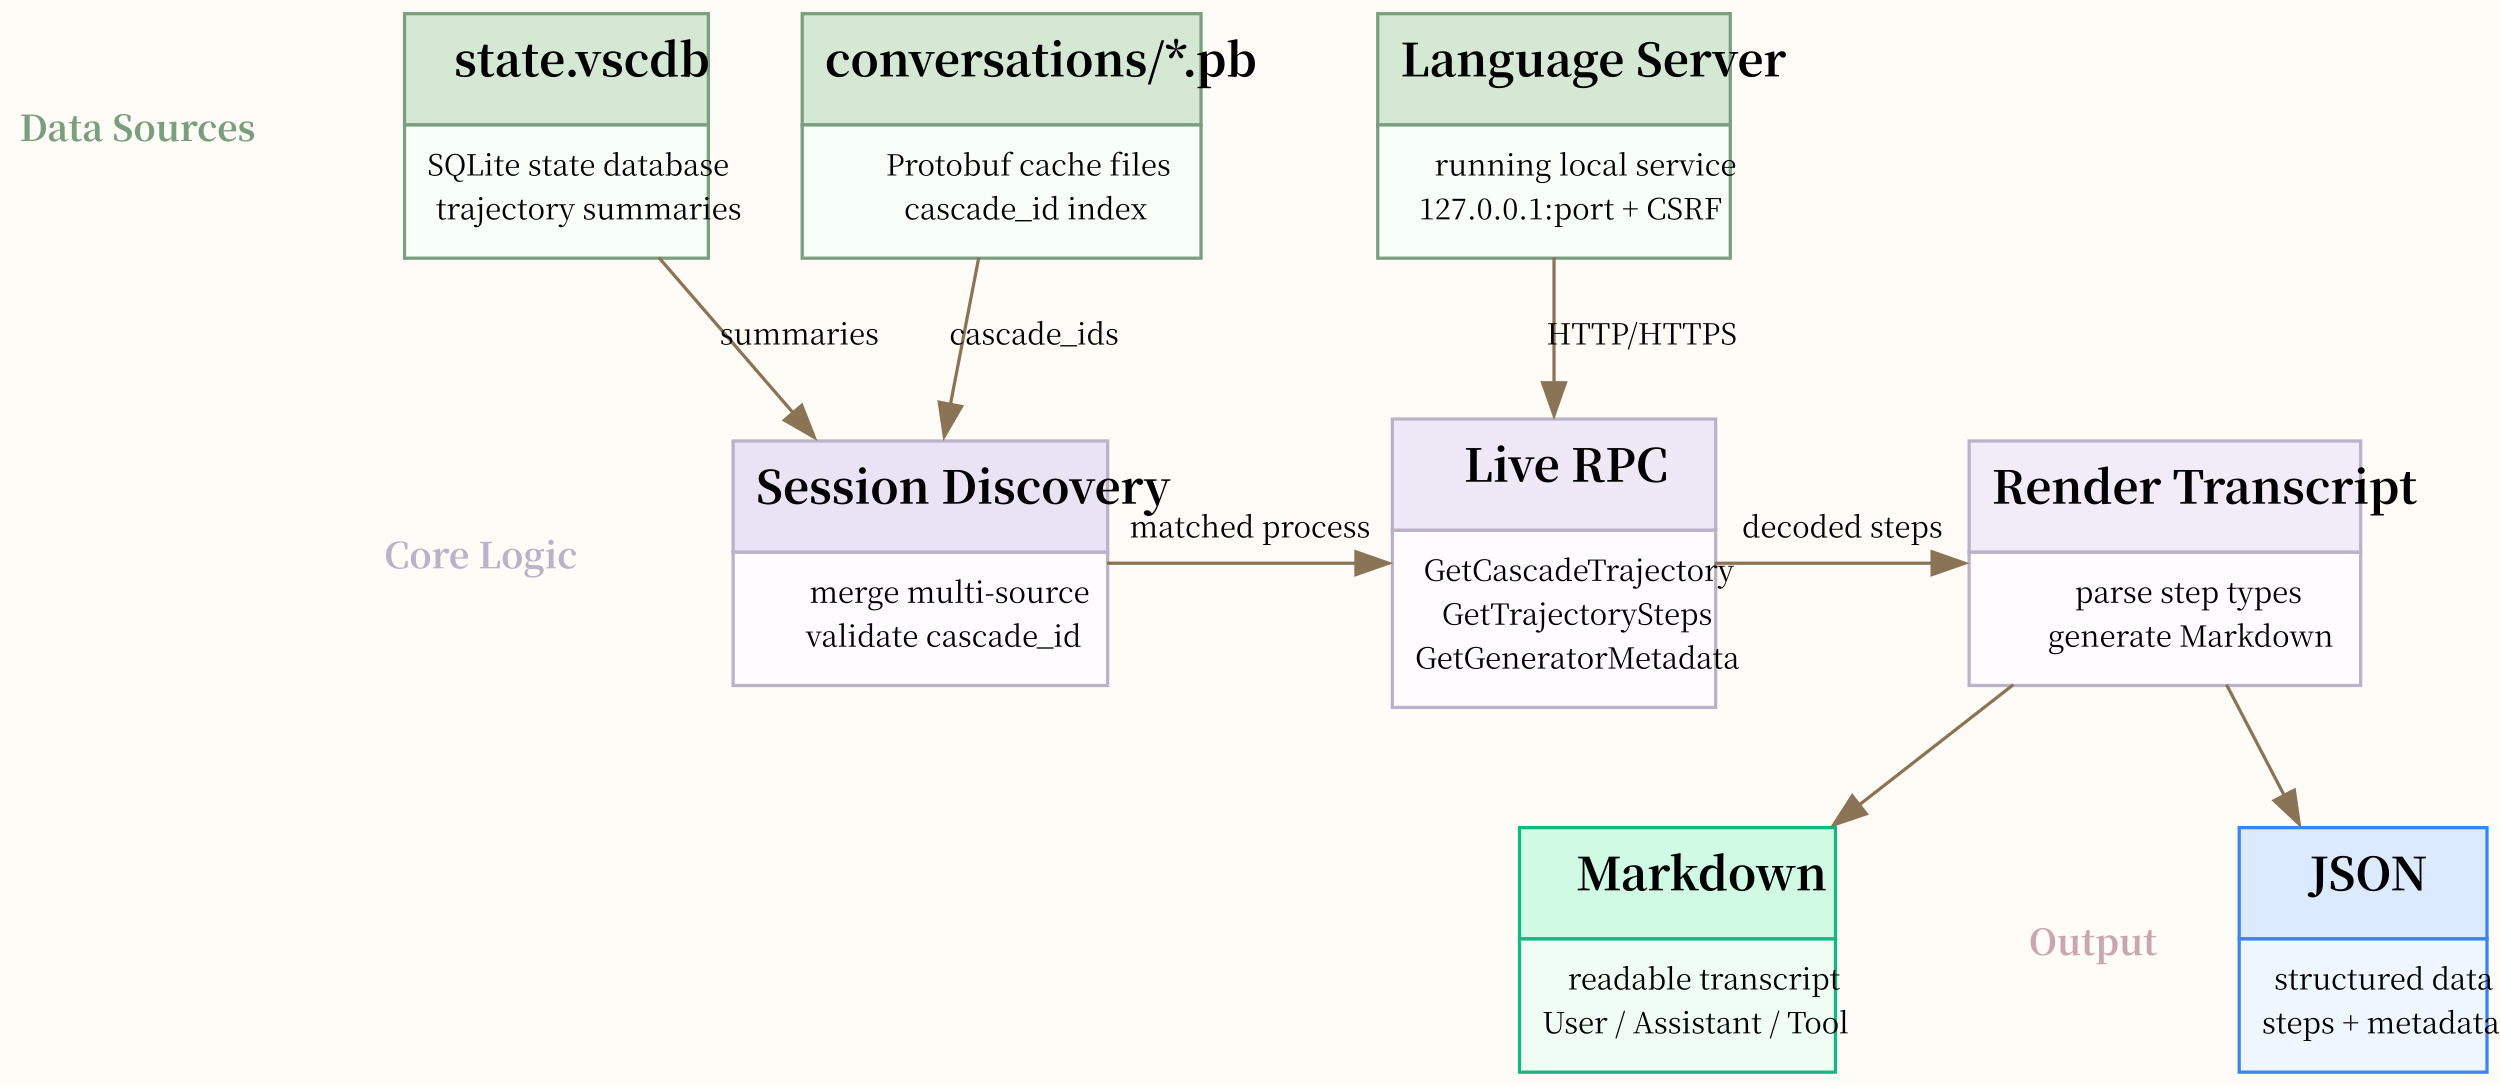
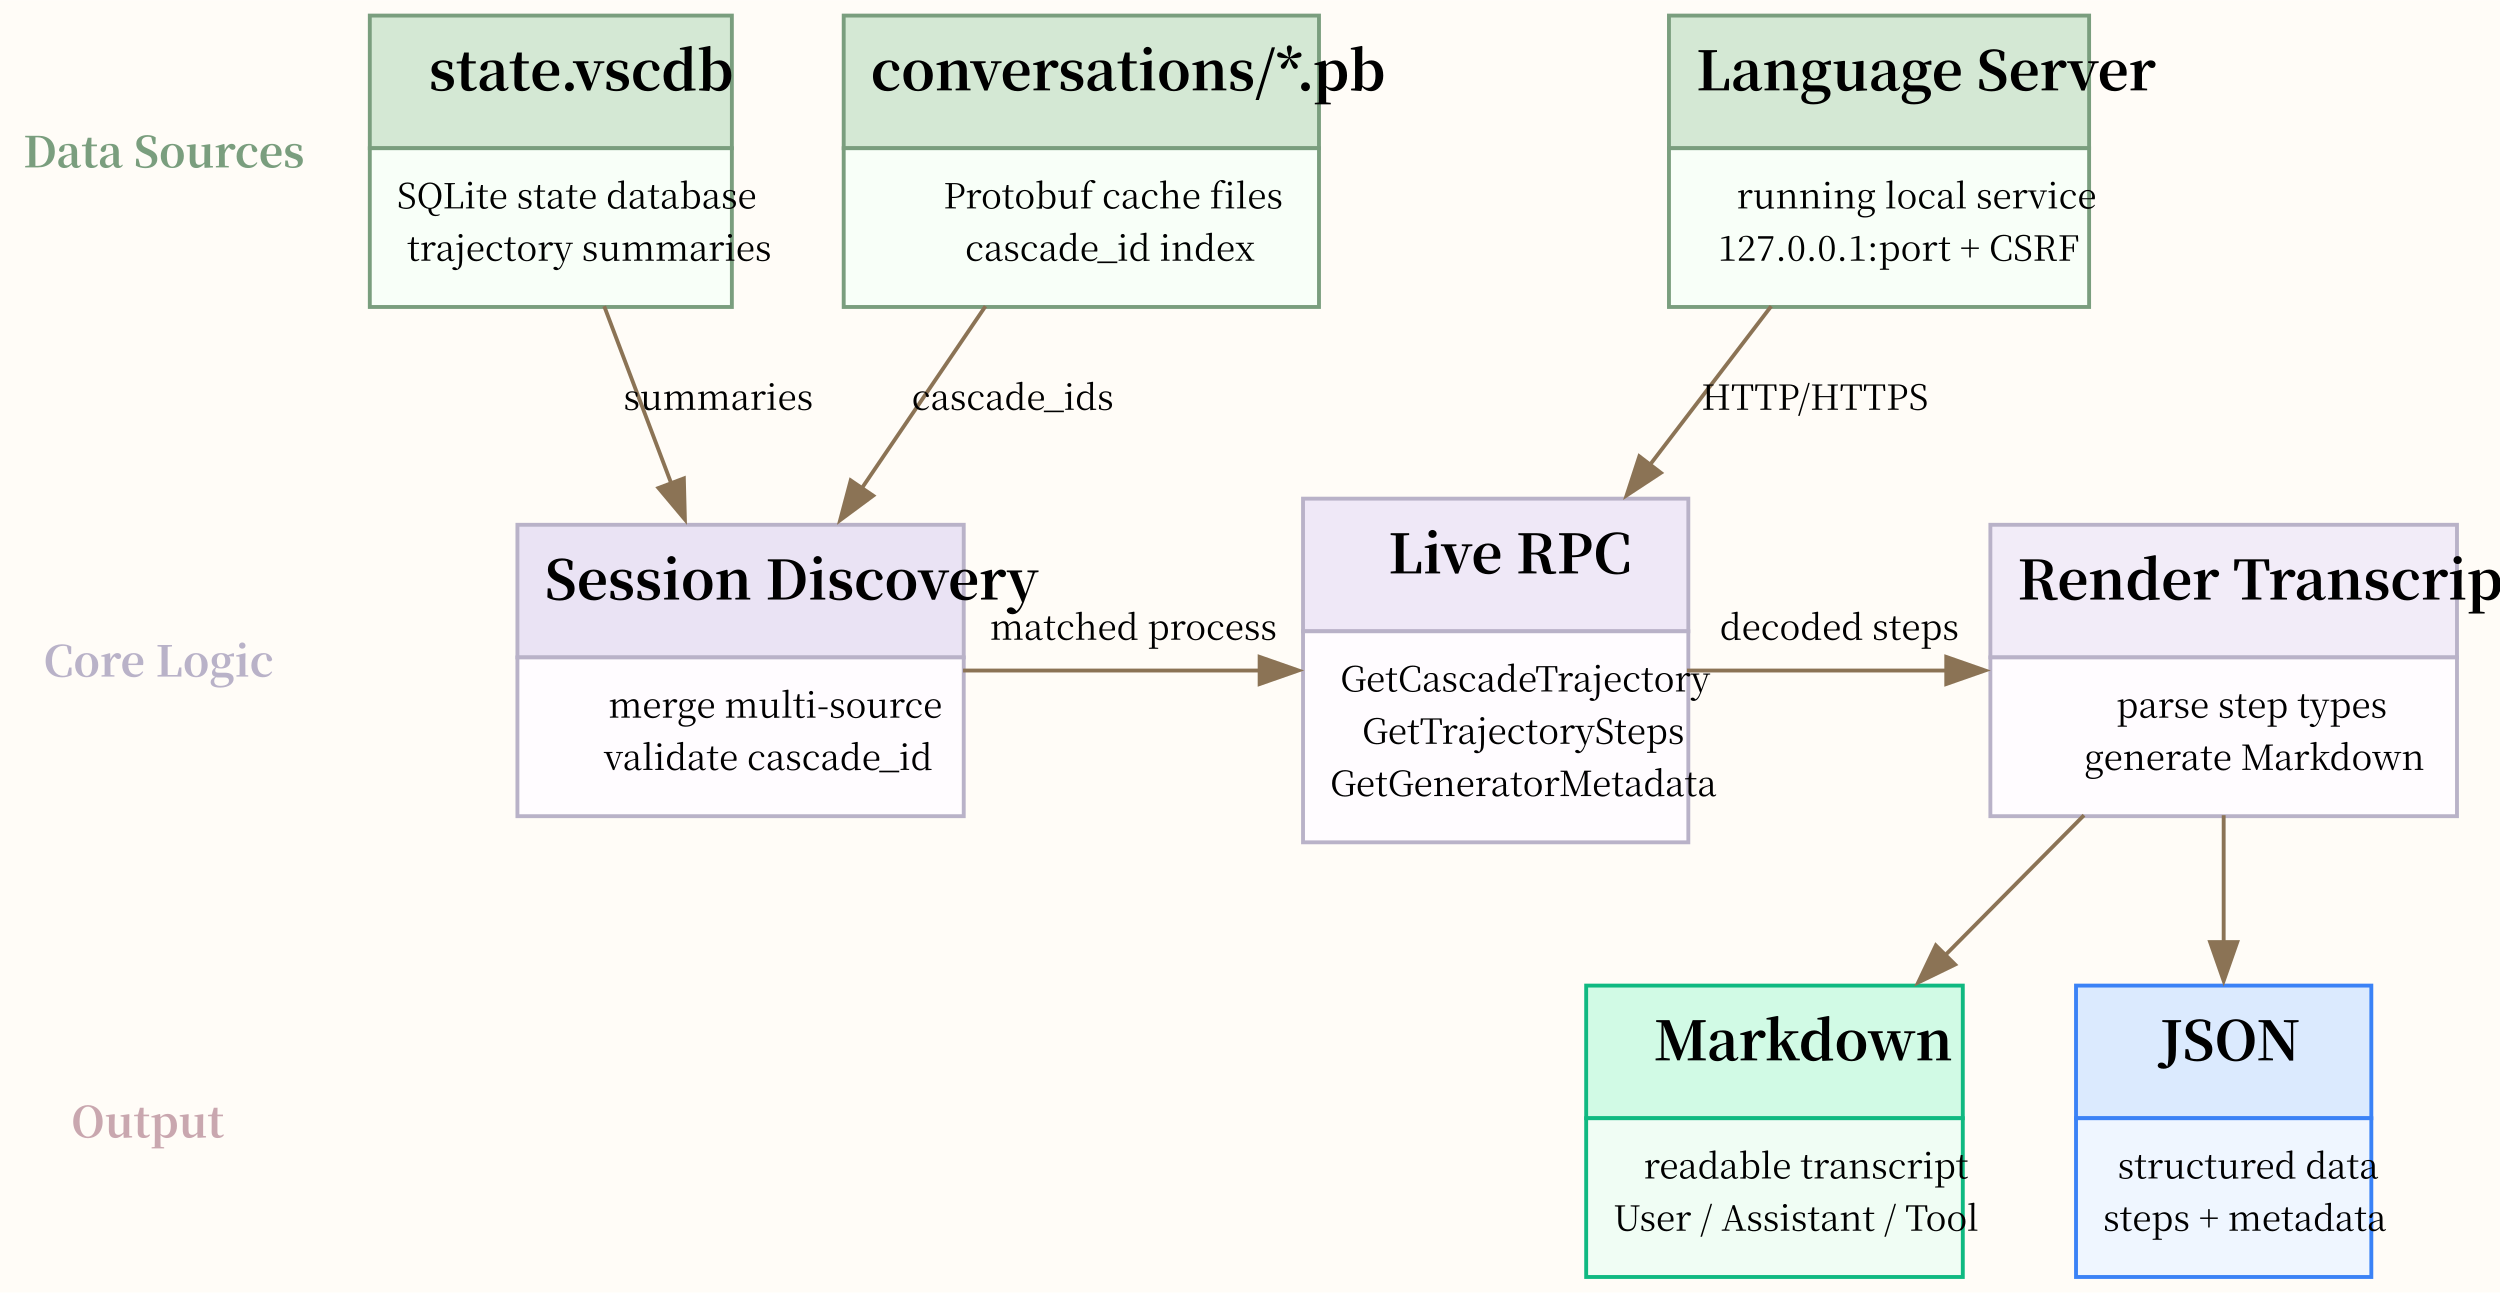
- <svg xmlns="http://www.w3.org/2000/svg" width="769pt" height="334pt" viewBox="0.00 0.00 769.38 333.75">
+ <svg xmlns="http://www.w3.org/2000/svg" width="646pt" height="334pt" viewBox="0.00 0.00 645.61 333.75">
  <g id="graph0" class="graph" transform="scale(1 1) rotate(0) translate(4 329.75)">
-     <polygon fill="#fffcf7" stroke="none" points="-4,4 -4,-329.75 765.38,-329.75 765.38,4 -4,4" />
+     <polygon fill="#fffcf7" stroke="none" points="-4,4 -4,-329.75 641.61,-329.75 641.61,4 -4,4" />
    <g id="node1" class="node">
      <text text-anchor="start" x="2" y="-286.55" font-family="Songti SC, Noto Serif CJK SC, serif" font-weight="bold" font-size="11.00" fill="#7a9e7e">Data Sources</text>
    </g>
+     <g id="node5" class="node">
+       <text text-anchor="start" x="7.25" y="-155.05" font-family="Songti SC, Noto Serif CJK SC, serif" font-weight="bold" font-size="11.00" fill="#b9b2c8">Core Logic</text>
+     </g>
    <g id="node2" class="node">
-       <polygon fill="#d4e8d4" stroke="none" points="120.5,-291.5 120.5,-325.75 214,-325.75 214,-291.5 120.5,-291.5" />
-       <polygon fill="none" stroke="#7a9e7e" points="120.5,-291.5 120.5,-325.75 214,-325.75 214,-291.5 120.5,-291.5" />
-       <text text-anchor="start" x="135.75" y="-306.45" font-family="Songti SC, Noto Serif CJK SC, serif" font-weight="bold" font-size="14.00">state.vscdb</text>
-       <polygon fill="#f8fff8" stroke="none" points="120.5,-250.5 120.5,-291.5 214,-291.5 214,-250.5 120.5,-250.5" />
-       <polygon fill="none" stroke="#7a9e7e" points="120.5,-250.5 120.5,-291.5 214,-291.5 214,-250.5 120.5,-250.5" />
-       <text text-anchor="start" x="127.5" y="-275.95" font-family="Songti SC, Noto Serif CJK SC, serif" font-size="9.00">SQLite state database</text>
-       <text text-anchor="start" x="130.12" y="-262.45" font-family="Songti SC, Noto Serif CJK SC, serif" font-size="9.00">trajectory summaries</text>
+       <polygon fill="#d4e8d4" stroke="none" points="91.5,-291.5 91.5,-325.75 185,-325.75 185,-291.5 91.5,-291.5" />
+       <polygon fill="none" stroke="#7a9e7e" points="91.5,-291.5 91.5,-325.75 185,-325.75 185,-291.5 91.5,-291.5" />
+       <text text-anchor="start" x="106.75" y="-306.45" font-family="Songti SC, Noto Serif CJK SC, serif" font-weight="bold" font-size="14.00">state.vscdb</text>
+       <polygon fill="#f8fff8" stroke="none" points="91.5,-250.5 91.5,-291.5 185,-291.5 185,-250.5 91.5,-250.5" />
+       <polygon fill="none" stroke="#7a9e7e" points="91.5,-250.5 91.5,-291.5 185,-291.5 185,-250.5 91.5,-250.5" />
+       <text text-anchor="start" x="98.5" y="-275.95" font-family="Songti SC, Noto Serif CJK SC, serif" font-size="9.00">SQLite state database</text>
+       <text text-anchor="start" x="101.12" y="-262.45" font-family="Songti SC, Noto Serif CJK SC, serif" font-size="9.00">trajectory summaries</text>
    </g>
    <g id="node6" class="node">
-       <polygon fill="#eae3f4" stroke="none" points="221.62,-160 221.62,-194.25 336.88,-194.25 336.88,-160 221.62,-160" />
-       <polygon fill="none" stroke="#b9b2c8" points="221.62,-160 221.62,-194.25 336.88,-194.25 336.88,-160 221.62,-160" />
-       <text text-anchor="start" x="228.62" y="-174.95" font-family="Songti SC, Noto Serif CJK SC, serif" font-weight="bold" font-size="14.00">Session Discovery</text>
-       <polygon fill="#fffcff" stroke="none" points="221.62,-119 221.62,-160 336.88,-160 336.88,-119 221.62,-119" />
-       <polygon fill="none" stroke="#b9b2c8" points="221.62,-119 221.62,-160 336.88,-160 336.88,-119 221.62,-119" />
-       <text text-anchor="start" x="245.12" y="-144.45" font-family="Songti SC, Noto Serif CJK SC, serif" font-size="9.00">merge multi-source</text>
-       <text text-anchor="start" x="244" y="-130.95" font-family="Songti SC, Noto Serif CJK SC, serif" font-size="9.00">validate cascade_id</text>
+       <polygon fill="#eae3f4" stroke="none" points="129.62,-160 129.62,-194.25 244.88,-194.25 244.88,-160 129.62,-160" />
+       <polygon fill="none" stroke="#b9b2c8" points="129.62,-160 129.62,-194.25 244.88,-194.25 244.88,-160 129.62,-160" />
+       <text text-anchor="start" x="136.62" y="-174.95" font-family="Songti SC, Noto Serif CJK SC, serif" font-weight="bold" font-size="14.00">Session Discovery</text>
+       <polygon fill="#fffcff" stroke="none" points="129.62,-119 129.62,-160 244.88,-160 244.88,-119 129.62,-119" />
+       <polygon fill="none" stroke="#b9b2c8" points="129.62,-119 129.62,-160 244.88,-160 244.88,-119 129.62,-119" />
+       <text text-anchor="start" x="153.12" y="-144.45" font-family="Songti SC, Noto Serif CJK SC, serif" font-size="9.00">merge multi-source</text>
+       <text text-anchor="start" x="152" y="-130.95" font-family="Songti SC, Noto Serif CJK SC, serif" font-size="9.00">validate cascade_id</text>
    </g>
-     <g id="edge4" class="edge">
-       <path fill="none" stroke="#8b7355" d="M198.75,-250.71C211.63,-235.81 226.67,-218.42 240.24,-202.73" />
-       <polygon fill="#8b7355" stroke="#8b7355" points="242.72,-205.22 246.61,-195.36 237.42,-200.64 242.72,-205.22" />
-       <text text-anchor="middle" x="242" y="-223.95" font-family="Songti SC, Noto Serif CJK SC, serif" font-size="9.00">summaries</text>
+     <g id="edge6" class="edge">
+       <path fill="none" stroke="#8b7355" d="M152.03,-250.71C157.41,-236.5 163.64,-220.03 169.35,-204.92" />
+       <polygon fill="#8b7355" stroke="#8b7355" points="172.6,-206.23 172.87,-195.63 166.06,-203.75 172.6,-206.23" />
+       <text text-anchor="middle" x="181.5" y="-223.95" font-family="Songti SC, Noto Serif CJK SC, serif" font-size="9.00">summaries</text>
    </g>
    <g id="node3" class="node">
-       <polygon fill="#d4e8d4" stroke="none" points="242.88,-291.5 242.88,-325.75 365.62,-325.75 365.62,-291.5 242.88,-291.5" />
-       <polygon fill="none" stroke="#7a9e7e" points="242.88,-291.5 242.88,-325.75 365.62,-325.75 365.62,-291.5 242.88,-291.5" />
-       <text text-anchor="start" x="249.88" y="-306.45" font-family="Songti SC, Noto Serif CJK SC, serif" font-weight="bold" font-size="14.00">conversations/*.pb</text>
-       <polygon fill="#f8fff8" stroke="none" points="242.88,-250.5 242.88,-291.5 365.62,-291.5 365.62,-250.5 242.88,-250.5" />
-       <polygon fill="none" stroke="#7a9e7e" points="242.88,-250.5 242.88,-291.5 365.62,-291.5 365.62,-250.5 242.88,-250.5" />
-       <text text-anchor="start" x="268.62" y="-275.95" font-family="Songti SC, Noto Serif CJK SC, serif" font-size="9.00">Protobuf cache files</text>
-       <text text-anchor="start" x="274.25" y="-262.45" font-family="Songti SC, Noto Serif CJK SC, serif" font-size="9.00">cascade_id index</text>
+       <polygon fill="#d4e8d4" stroke="none" points="213.88,-291.5 213.88,-325.75 336.62,-325.75 336.62,-291.5 213.88,-291.5" />
+       <polygon fill="none" stroke="#7a9e7e" points="213.88,-291.5 213.88,-325.75 336.62,-325.75 336.62,-291.5 213.88,-291.5" />
+       <text text-anchor="start" x="220.88" y="-306.45" font-family="Songti SC, Noto Serif CJK SC, serif" font-weight="bold" font-size="14.00">conversations/*.pb</text>
+       <polygon fill="#f8fff8" stroke="none" points="213.88,-250.5 213.88,-291.5 336.62,-291.5 336.62,-250.5 213.88,-250.5" />
+       <polygon fill="none" stroke="#7a9e7e" points="213.88,-250.5 213.88,-291.5 336.62,-291.5 336.62,-250.5 213.88,-250.5" />
+       <text text-anchor="start" x="239.62" y="-275.95" font-family="Songti SC, Noto Serif CJK SC, serif" font-size="9.00">Protobuf cache files</text>
+       <text text-anchor="start" x="245.25" y="-262.45" font-family="Songti SC, Noto Serif CJK SC, serif" font-size="9.00">cascade_id index</text>
    </g>
-     <g id="edge5" class="edge">
-       <path fill="none" stroke="#8b7355" d="M297.22,-250.71C294.5,-236.64 291.36,-220.35 288.47,-205.36" />
-       <polygon fill="#8b7355" stroke="#8b7355" points="291.93,-204.86 286.6,-195.7 285.06,-206.19 291.93,-204.86" />
-       <text text-anchor="middle" x="314.25" y="-223.95" font-family="Songti SC, Noto Serif CJK SC, serif" font-size="9.00">cascade_ids</text>
+     <g id="edge7" class="edge">
+       <path fill="none" stroke="#8b7355" d="M250.5,-250.71C240.57,-236.09 229,-219.07 218.5,-203.61" />
+       <polygon fill="#8b7355" stroke="#8b7355" points="221.48,-201.77 212.97,-195.47 215.69,-205.71 221.48,-201.77" />
+       <text text-anchor="middle" x="257.52" y="-223.95" font-family="Songti SC, Noto Serif CJK SC, serif" font-size="9.00">cascade_ids</text>
    </g>
    <g id="node4" class="node">
-       <polygon fill="#d4e8d4" stroke="none" points="420,-291.5 420,-325.75 528.5,-325.75 528.5,-291.5 420,-291.5" />
-       <polygon fill="none" stroke="#7a9e7e" points="420,-291.5 420,-325.75 528.5,-325.75 528.5,-291.5 420,-291.5" />
-       <text text-anchor="start" x="427" y="-306.45" font-family="Songti SC, Noto Serif CJK SC, serif" font-weight="bold" font-size="14.00">Language Server</text>
-       <polygon fill="#f8fff8" stroke="none" points="420,-250.5 420,-291.5 528.5,-291.5 528.5,-250.5 420,-250.5" />
-       <polygon fill="none" stroke="#7a9e7e" points="420,-250.5 420,-291.5 528.5,-291.5 528.5,-250.5 420,-250.5" />
-       <text text-anchor="start" x="437.5" y="-275.95" font-family="Songti SC, Noto Serif CJK SC, serif" font-size="9.00">running local service</text>
-       <text text-anchor="start" x="432.62" y="-262.45" font-family="Songti SC, Noto Serif CJK SC, serif" font-size="9.00">127.0.0.1:port + CSRF</text>
+       <polygon fill="#d4e8d4" stroke="none" points="427,-291.5 427,-325.75 535.5,-325.75 535.5,-291.5 427,-291.5" />
+       <polygon fill="none" stroke="#7a9e7e" points="427,-291.5 427,-325.75 535.5,-325.75 535.5,-291.5 427,-291.5" />
+       <text text-anchor="start" x="434" y="-306.45" font-family="Songti SC, Noto Serif CJK SC, serif" font-weight="bold" font-size="14.00">Language Server</text>
+       <polygon fill="#f8fff8" stroke="none" points="427,-250.5 427,-291.5 535.5,-291.5 535.5,-250.5 427,-250.5" />
+       <polygon fill="none" stroke="#7a9e7e" points="427,-250.5 427,-291.5 535.5,-291.5 535.5,-250.5 427,-250.5" />
+       <text text-anchor="start" x="444.5" y="-275.95" font-family="Songti SC, Noto Serif CJK SC, serif" font-size="9.00">running local service</text>
+       <text text-anchor="start" x="439.62" y="-262.45" font-family="Songti SC, Noto Serif CJK SC, serif" font-size="9.00">127.0.0.1:port + CSRF</text>
    </g>
    <g id="node7" class="node">
-       <polygon fill="#efe8f7" stroke="none" points="424.5,-166.75 424.5,-201 524,-201 524,-166.75 424.5,-166.75" />
-       <polygon fill="none" stroke="#b9b2c8" points="424.5,-166.75 424.5,-201 524,-201 524,-166.75 424.5,-166.75" />
-       <text text-anchor="start" x="446.5" y="-181.7" font-family="Songti SC, Noto Serif CJK SC, serif" font-weight="bold" font-size="14.00">Live RPC</text>
-       <polygon fill="#fffcff" stroke="none" points="424.5,-112.25 424.5,-166.75 524,-166.75 524,-112.25 424.5,-112.25" />
-       <polygon fill="none" stroke="#b9b2c8" points="424.5,-112.25 424.5,-166.75 524,-166.75 524,-112.25 424.5,-112.25" />
-       <text text-anchor="start" x="434.12" y="-151.2" font-family="Songti SC, Noto Serif CJK SC, serif" font-size="9.00">GetCascadeTrajectory</text>
-       <text text-anchor="start" x="439.75" y="-137.7" font-family="Songti SC, Noto Serif CJK SC, serif" font-size="9.00">GetTrajectorySteps</text>
-       <text text-anchor="start" x="431.5" y="-124.2" font-family="Songti SC, Noto Serif CJK SC, serif" font-size="9.00">GetGeneratorMetadata</text>
+       <polygon fill="#efe8f7" stroke="none" points="332.5,-166.75 332.5,-201 432,-201 432,-166.75 332.5,-166.75" />
+       <polygon fill="none" stroke="#b9b2c8" points="332.5,-166.75 332.5,-201 432,-201 432,-166.75 332.5,-166.75" />
+       <text text-anchor="start" x="354.5" y="-181.7" font-family="Songti SC, Noto Serif CJK SC, serif" font-weight="bold" font-size="14.00">Live RPC</text>
+       <polygon fill="#fffcff" stroke="none" points="332.5,-112.25 332.5,-166.75 432,-166.75 432,-112.25 332.5,-112.25" />
+       <polygon fill="none" stroke="#b9b2c8" points="332.5,-112.25 332.5,-166.75 432,-166.75 432,-112.25 332.5,-112.25" />
+       <text text-anchor="start" x="342.12" y="-151.2" font-family="Songti SC, Noto Serif CJK SC, serif" font-size="9.00">GetCascadeTrajectory</text>
+       <text text-anchor="start" x="347.75" y="-137.7" font-family="Songti SC, Noto Serif CJK SC, serif" font-size="9.00">GetTrajectorySteps</text>
+       <text text-anchor="start" x="339.5" y="-124.2" font-family="Songti SC, Noto Serif CJK SC, serif" font-size="9.00">GetGeneratorMetadata</text>
    </g>
-     <g id="edge6" class="edge">
-       <path fill="none" stroke="#8b7355" d="M474.25,-250.71C474.25,-238.67 474.25,-225.01 474.25,-211.93" />
-       <polygon fill="#8b7355" stroke="#8b7355" points="477.75,-212.16 474.25,-202.16 470.75,-212.16 477.75,-212.16" />
-       <text text-anchor="middle" x="501.25" y="-223.95" font-family="Songti SC, Noto Serif CJK SC, serif" font-size="9.00">HTTP/HTTPS</text>
-     </g>
-     <g id="node5" class="node">
-       <text text-anchor="start" x="114.25" y="-155.05" font-family="Songti SC, Noto Serif CJK SC, serif" font-weight="bold" font-size="11.00" fill="#b9b2c8">Core Logic</text>
-     </g>
-     <g id="edge7" class="edge">
-       <path fill="none" stroke="#8b7355" d="M336.7,-156.62C360.85,-156.62 388.97,-156.62 413.46,-156.62" />
-       <polygon fill="#8b7355" stroke="#8b7355" points="413.29,-160.13 423.29,-156.63 413.29,-153.13 413.29,-160.13" />
-       <text text-anchor="middle" x="380.69" y="-164.57" font-family="Songti SC, Noto Serif CJK SC, serif" font-size="9.00">matched process</text>
+     <g id="edge8" class="edge">
+       <path fill="none" stroke="#8b7355" d="M453.41,-250.71C443.65,-237.94 432.49,-223.35 421.95,-209.56" />
+       <polygon fill="#8b7355" stroke="#8b7355" points="424.91,-207.67 416.06,-201.85 419.35,-211.92 424.91,-207.67" />
+       <text text-anchor="middle" x="464.68" y="-223.95" font-family="Songti SC, Noto Serif CJK SC, serif" font-size="9.00">HTTP/HTTPS</text>
    </g>
    <g id="node8" class="node">
-       <polygon fill="#f2ecf8" stroke="none" points="602,-160 602,-194.25 722.5,-194.25 722.5,-160 602,-160" />
-       <polygon fill="none" stroke="#b9b2c8" points="602,-160 602,-194.25 722.5,-194.25 722.5,-160 602,-160" />
-       <text text-anchor="start" x="609" y="-174.95" font-family="Songti SC, Noto Serif CJK SC, serif" font-weight="bold" font-size="14.00">Render Transcript</text>
-       <polygon fill="#fffcff" stroke="none" points="602,-119 602,-160 722.5,-160 722.5,-119 602,-119" />
-       <polygon fill="none" stroke="#b9b2c8" points="602,-119 602,-160 722.5,-160 722.5,-119 602,-119" />
-       <text text-anchor="start" x="634.5" y="-144.45" font-family="Songti SC, Noto Serif CJK SC, serif" font-size="9.00">parse step types</text>
-       <text text-anchor="start" x="626.25" y="-130.95" font-family="Songti SC, Noto Serif CJK SC, serif" font-size="9.00">generate Markdown</text>
+       <polygon fill="#f2ecf8" stroke="none" points="510,-160 510,-194.25 630.5,-194.25 630.5,-160 510,-160" />
+       <polygon fill="none" stroke="#b9b2c8" points="510,-160 510,-194.25 630.5,-194.25 630.5,-160 510,-160" />
+       <text text-anchor="start" x="517" y="-174.95" font-family="Songti SC, Noto Serif CJK SC, serif" font-weight="bold" font-size="14.00">Render Transcript</text>
+       <polygon fill="#fffcff" stroke="none" points="510,-119 510,-160 630.5,-160 630.5,-119 510,-119" />
+       <polygon fill="none" stroke="#b9b2c8" points="510,-119 510,-160 630.5,-160 630.5,-119 510,-119" />
+       <text text-anchor="start" x="542.5" y="-144.45" font-family="Songti SC, Noto Serif CJK SC, serif" font-size="9.00">parse step types</text>
+       <text text-anchor="start" x="534.25" y="-130.95" font-family="Songti SC, Noto Serif CJK SC, serif" font-size="9.00">generate Markdown</text>
    </g>
-     <g id="edge8" class="edge">
-       <path fill="none" stroke="#8b7355" d="M523.64,-156.62C544.12,-156.62 568.27,-156.62 590.62,-156.62" />
-       <polygon fill="#8b7355" stroke="#8b7355" points="590.61,-160.13 600.61,-156.63 590.61,-153.13 590.61,-160.13" />
-       <text text-anchor="middle" x="563" y="-164.57" font-family="Songti SC, Noto Serif CJK SC, serif" font-size="9.00">decoded steps</text>
+     <g id="node9" class="node">
+       <text text-anchor="start" x="14.38" y="-36.05" font-family="Songti SC, Noto Serif CJK SC, serif" font-weight="bold" font-size="11.00" fill="#c9a7af">Output</text>
+     </g>
+     <g id="edge9" class="edge">
+       <path fill="none" stroke="#8b7355" d="M244.7,-156.62C268.85,-156.62 296.97,-156.62 321.46,-156.62" />
+       <polygon fill="#8b7355" stroke="#8b7355" points="321.29,-160.13 331.29,-156.63 321.29,-153.13 321.29,-160.13" />
+       <text text-anchor="middle" x="288.69" y="-164.57" font-family="Songti SC, Noto Serif CJK SC, serif" font-size="9.00">matched process</text>
+     </g>
+     <g id="edge10" class="edge">
+       <path fill="none" stroke="#8b7355" d="M431.64,-156.62C452.12,-156.62 476.27,-156.62 498.62,-156.62" />
+       <polygon fill="#8b7355" stroke="#8b7355" points="498.61,-160.13 508.61,-156.63 498.61,-153.13 498.61,-160.13" />
+       <text text-anchor="middle" x="471" y="-164.57" font-family="Songti SC, Noto Serif CJK SC, serif" font-size="9.00">decoded steps</text>
    </g>
    <g id="node10" class="node">
-       <polygon fill="#d1fae5" stroke="none" points="463.62,-41 463.62,-75.25 560.88,-75.25 560.88,-41 463.62,-41" />
-       <polygon fill="none" stroke="#10b981" points="463.62,-41 463.62,-75.25 560.88,-75.25 560.88,-41 463.62,-41" />
-       <text text-anchor="start" x="481.12" y="-55.95" font-family="Songti SC, Noto Serif CJK SC, serif" font-weight="bold" font-size="14.00">Markdown</text>
-       <polygon fill="#f0fdf4" stroke="none" points="463.62,0 463.62,-41 560.88,-41 560.88,0 463.62,0" />
-       <polygon fill="none" stroke="#10b981" points="463.62,0 463.62,-41 560.88,-41 560.88,0 463.62,0" />
-       <text text-anchor="start" x="478.5" y="-25.45" font-family="Songti SC, Noto Serif CJK SC, serif" font-size="9.00">readable transcript</text>
-       <text text-anchor="start" x="470.62" y="-11.95" font-family="Songti SC, Noto Serif CJK SC, serif" font-size="9.00">User / Assistant / Tool</text>
+       <polygon fill="#d1fae5" stroke="none" points="405.62,-41 405.62,-75.25 502.88,-75.25 502.88,-41 405.62,-41" />
+       <polygon fill="none" stroke="#10b981" points="405.62,-41 405.62,-75.25 502.88,-75.25 502.88,-41 405.62,-41" />
+       <text text-anchor="start" x="423.12" y="-55.95" font-family="Songti SC, Noto Serif CJK SC, serif" font-weight="bold" font-size="14.00">Markdown</text>
+       <polygon fill="#f0fdf4" stroke="none" points="405.62,0 405.62,-41 502.88,-41 502.88,0 405.62,0" />
+       <polygon fill="none" stroke="#10b981" points="405.62,0 405.62,-41 502.88,-41 502.88,0 405.62,0" />
+       <text text-anchor="start" x="420.5" y="-25.45" font-family="Songti SC, Noto Serif CJK SC, serif" font-size="9.00">readable transcript</text>
+       <text text-anchor="start" x="412.62" y="-11.95" font-family="Songti SC, Noto Serif CJK SC, serif" font-size="9.00">User / Assistant / Tool</text>
    </g>
-     <g id="edge9" class="edge">
-       <path fill="none" stroke="#8b7355" d="M615.61,-119.25C600.59,-107.53 583.78,-94.42 568.16,-82.23" />
-       <polygon fill="#8b7355" stroke="#8b7355" points="570.35,-79.5 560.31,-76.11 566.04,-85.02 570.35,-79.5" />
+     <g id="edge11" class="edge">
+       <path fill="none" stroke="#8b7355" d="M534.18,-119.25C522.83,-107.8 510.17,-95.03 498.33,-83.09" />
+       <polygon fill="#8b7355" stroke="#8b7355" points="500.89,-80.69 491.36,-76.06 495.92,-85.62 500.89,-80.69" />
    </g>
    <g id="node11" class="node">
-       <polygon fill="#dbeafe" stroke="none" points="685.12,-41 685.12,-75.25 761.38,-75.25 761.38,-41 685.12,-41" />
-       <polygon fill="none" stroke="#3b82f6" points="685.12,-41 685.12,-75.25 761.38,-75.25 761.38,-41 685.12,-41" />
-       <text text-anchor="start" x="706.75" y="-55.95" font-family="Songti SC, Noto Serif CJK SC, serif" font-weight="bold" font-size="14.00">JSON</text>
-       <polygon fill="#eff6ff" stroke="none" points="685.12,0 685.12,-41 761.38,-41 761.38,0 685.12,0" />
-       <polygon fill="none" stroke="#3b82f6" points="685.12,0 685.12,-41 761.38,-41 761.38,0 685.12,0" />
-       <text text-anchor="start" x="695.88" y="-25.45" font-family="Songti SC, Noto Serif CJK SC, serif" font-size="9.00">structured data</text>
-       <text text-anchor="start" x="692.12" y="-11.95" font-family="Songti SC, Noto Serif CJK SC, serif" font-size="9.00">steps + metadata</text>
+       <polygon fill="#dbeafe" stroke="none" points="532.12,-41 532.12,-75.25 608.38,-75.25 608.38,-41 532.12,-41" />
+       <polygon fill="none" stroke="#3b82f6" points="532.12,-41 532.12,-75.25 608.38,-75.25 608.38,-41 532.12,-41" />
+       <text text-anchor="start" x="553.75" y="-55.95" font-family="Songti SC, Noto Serif CJK SC, serif" font-weight="bold" font-size="14.00">JSON</text>
+       <polygon fill="#eff6ff" stroke="none" points="532.12,0 532.12,-41 608.38,-41 608.38,0 532.12,0" />
+       <polygon fill="none" stroke="#3b82f6" points="532.12,0 532.12,-41 608.38,-41 608.38,0 532.12,0" />
+       <text text-anchor="start" x="542.88" y="-25.45" font-family="Songti SC, Noto Serif CJK SC, serif" font-size="9.00">structured data</text>
+       <text text-anchor="start" x="539.12" y="-11.95" font-family="Songti SC, Noto Serif CJK SC, serif" font-size="9.00">steps + metadata</text>
    </g>
-     <g id="edge10" class="edge">
-       <path fill="none" stroke="#8b7355" d="M681.22,-119.25C686.84,-108.46 693.08,-96.5 698.99,-85.16" />
-       <polygon fill="#8b7355" stroke="#8b7355" points="702.08,-86.81 703.6,-76.32 695.87,-83.57 702.08,-86.81" />
-     </g>
-     <g id="node9" class="node">
-       <text text-anchor="start" x="620.38" y="-36.05" font-family="Songti SC, Noto Serif CJK SC, serif" font-weight="bold" font-size="11.00" fill="#c9a7af">Output</text>
+     <g id="edge12" class="edge">
+       <path fill="none" stroke="#8b7355" d="M570.25,-119.25C570.25,-108.79 570.25,-97.23 570.25,-86.21" />
+       <polygon fill="#8b7355" stroke="#8b7355" points="573.75,-86.49 570.25,-76.49 566.75,-86.49 573.75,-86.49" />
    </g>
  </g>
</svg>
